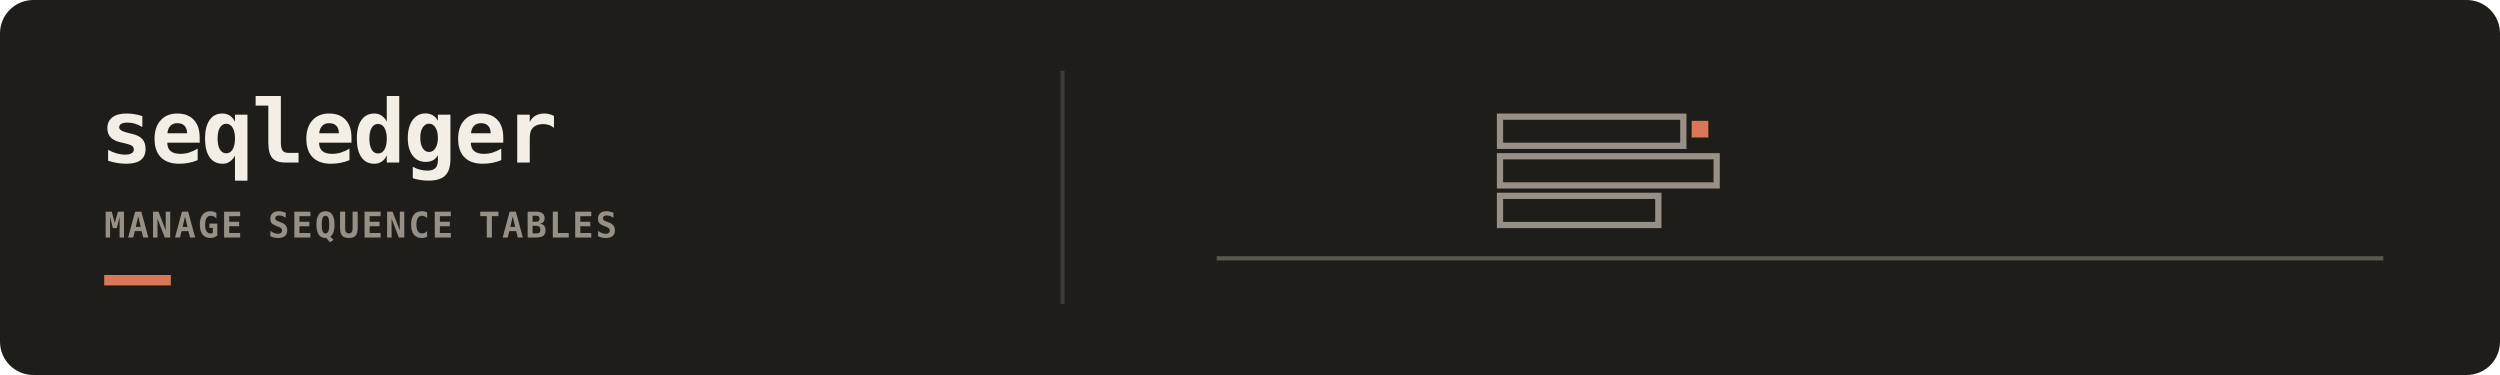
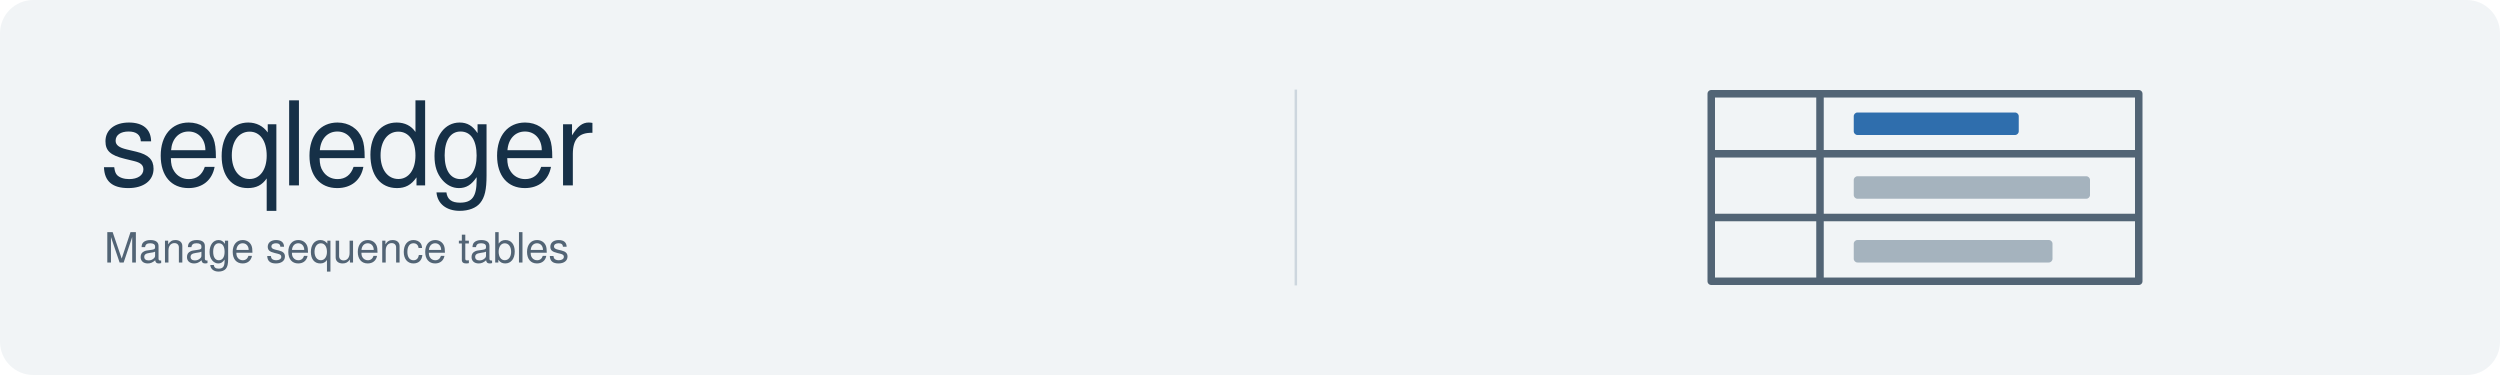
<svg xmlns="http://www.w3.org/2000/svg" width="1200" height="180" viewBox="0 0 1200 180" fill="none" role="img" aria-labelledby="seqledger-banner-title seqledger-banner-description" shape-rendering="geometricPrecision">
-   <rect width="1200" height="180" rx="16" fill="#1E1D1A" />
-   <g font-family="Menlo, Monaco, Consolas, monospace">
-     <text x="48" y="78" fill="#F3EFE7" font-size="42" font-weight="700" letter-spacing="-1">seqledger</text>
-     <text x="50" y="114" fill="#969087" font-size="17" font-weight="700" letter-spacing="1">MANAGE SEQUENCE TABLES</text>
-     <rect x="50" y="132" width="32" height="5" fill="#D97757" />
+   <rect width="1200" height="180" rx="16" fill="#F1F4F6" />
+   <g font-family="Helvetica Neue, Helvetica, Arial, sans-serif">
+     <text x="48" y="89" fill="#163047" font-size="56" font-weight="500" letter-spacing="-1.1">seqledger</text>
+     <text x="50" y="126" fill="#526475" font-size="20">Manage sequence tables</text>
  </g>
-   <path d="M510 34V146" stroke="#3F3C37" stroke-width="2" />
-   <path d="M584 124H1144" stroke="#5A5650" stroke-width="2" />
-   <g transform="translate(720 48)">
-     <path d="M0 8H88V22H0ZM0 27H104V41H0ZM0 46H76V60H0Z" stroke="#969087" stroke-width="3" fill="none" />
-     <rect x="92" y="10" width="8" height="8" fill="#D97757" />
+   <path d="M622 43V137" stroke="#CDD6DE" stroke-width="1.2" />
+   <g transform="translate(808.8 32.4) scale(1.8)">
+     <path d="M7 7H121V57H7ZM7 23H121M7 40H121M36 7V57" stroke="#526475" stroke-width="2" fill="none" stroke-linejoin="round" stroke-linecap="round" />
+     <rect x="45" y="12" width="44" height="6" rx="1" fill="#2F6EAD" />
+     <rect x="45" y="29" width="63" height="6" rx="1" fill="#A5B3BE" />
+     <rect x="45" y="46" width="53" height="6" rx="1" fill="#A5B3BE" />
  </g>
</svg>
